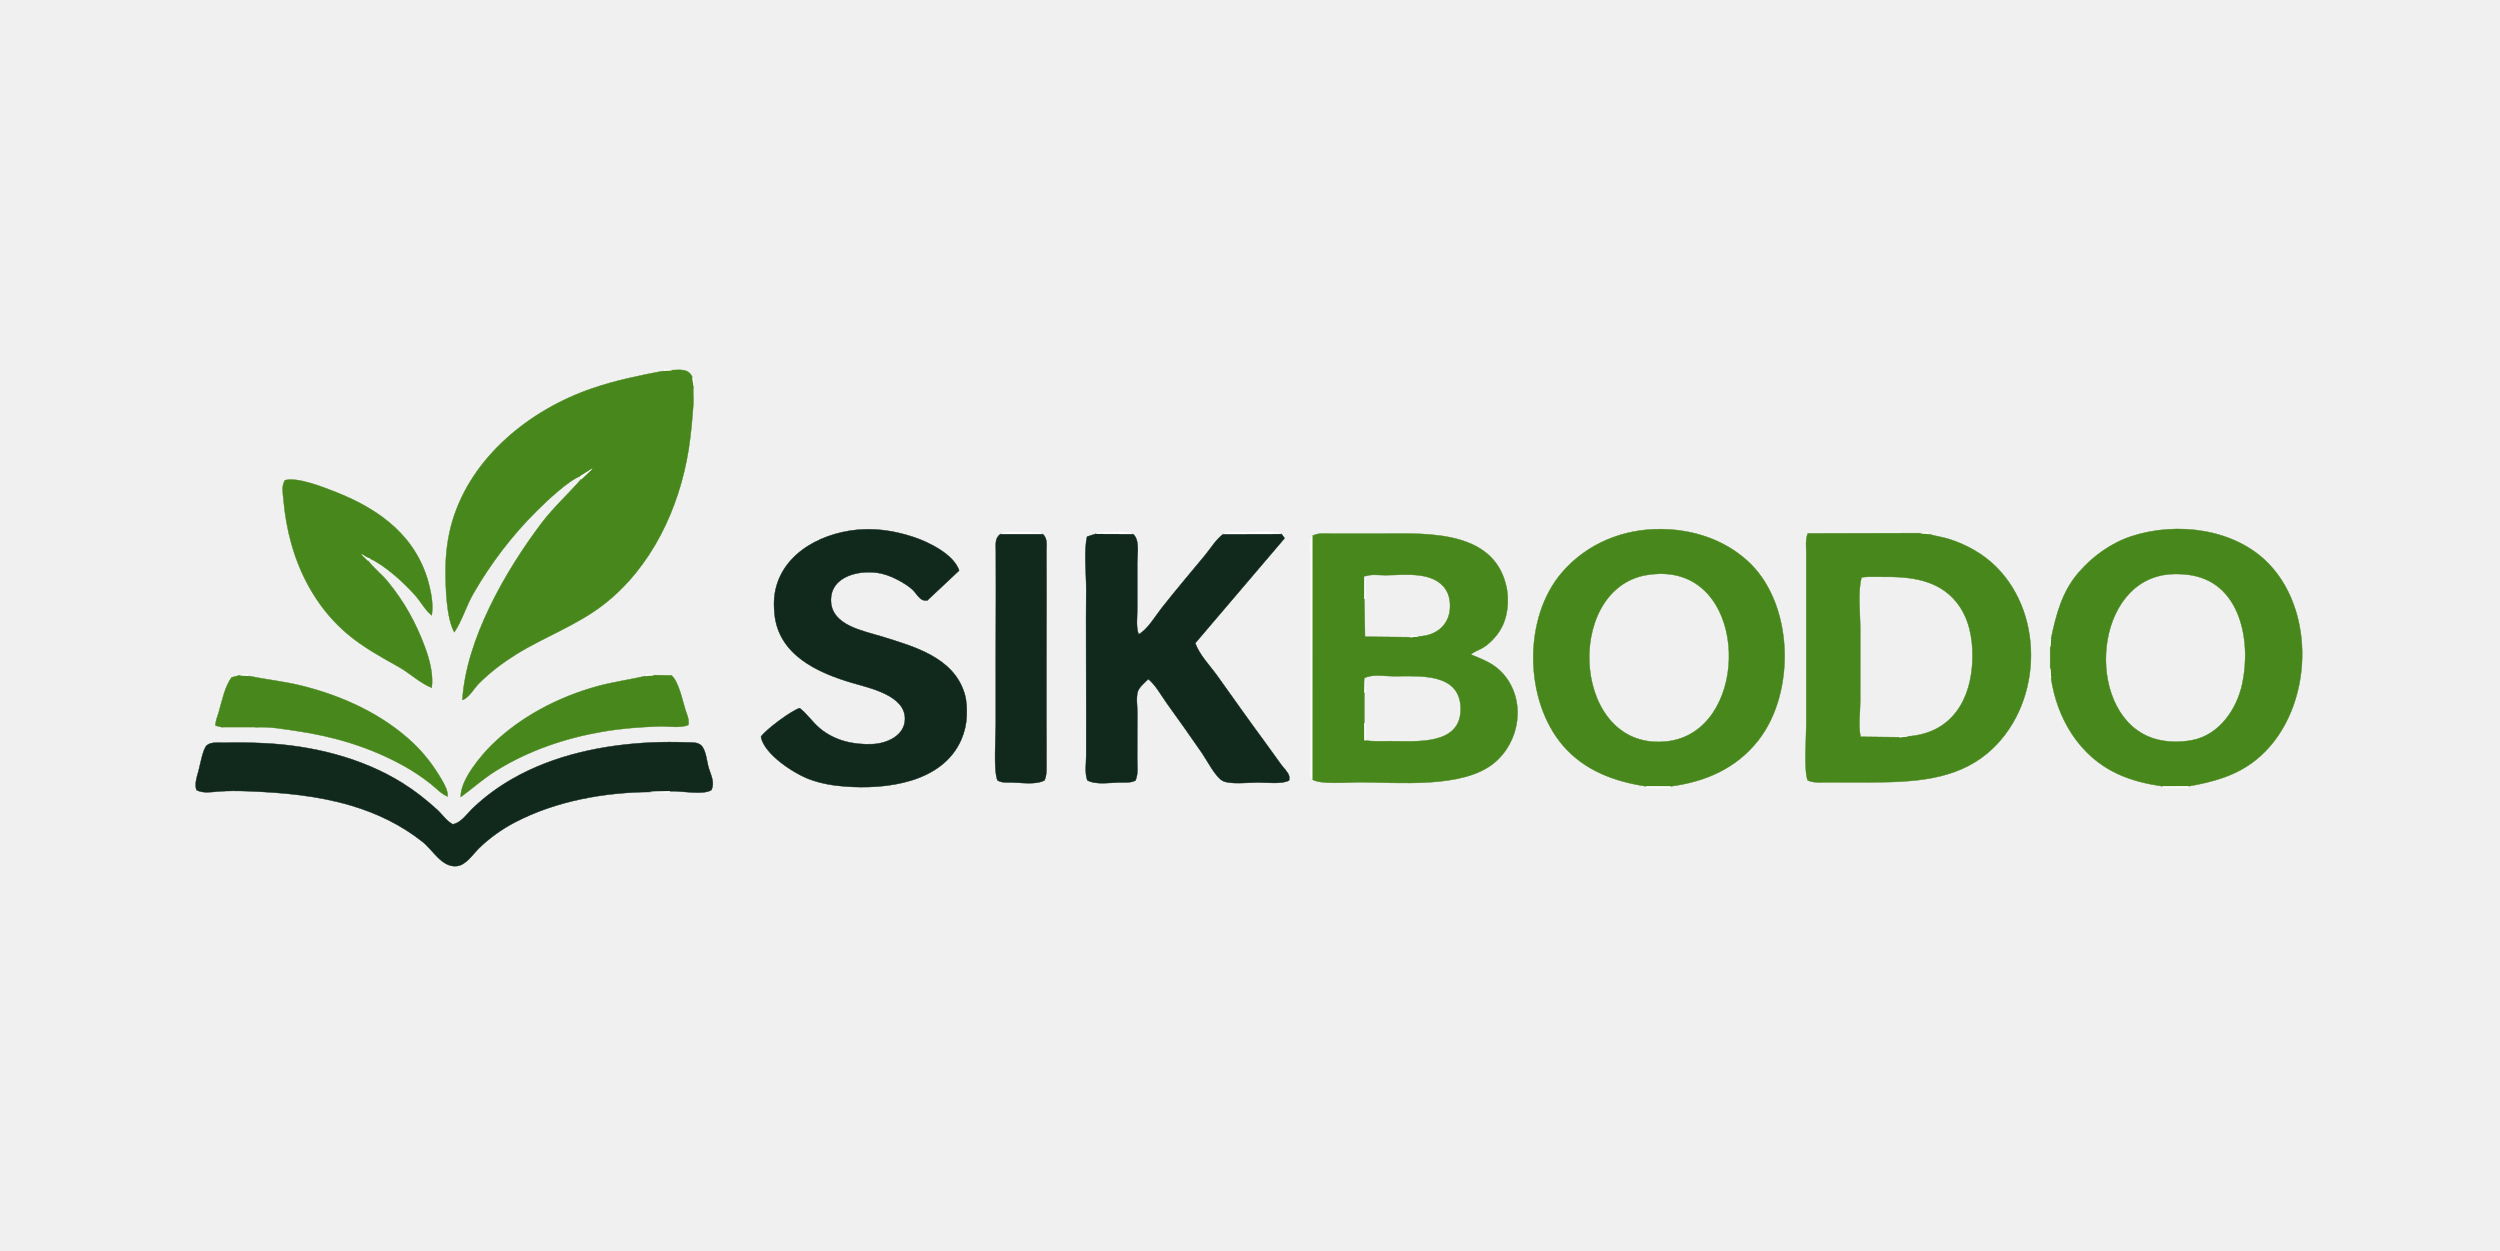
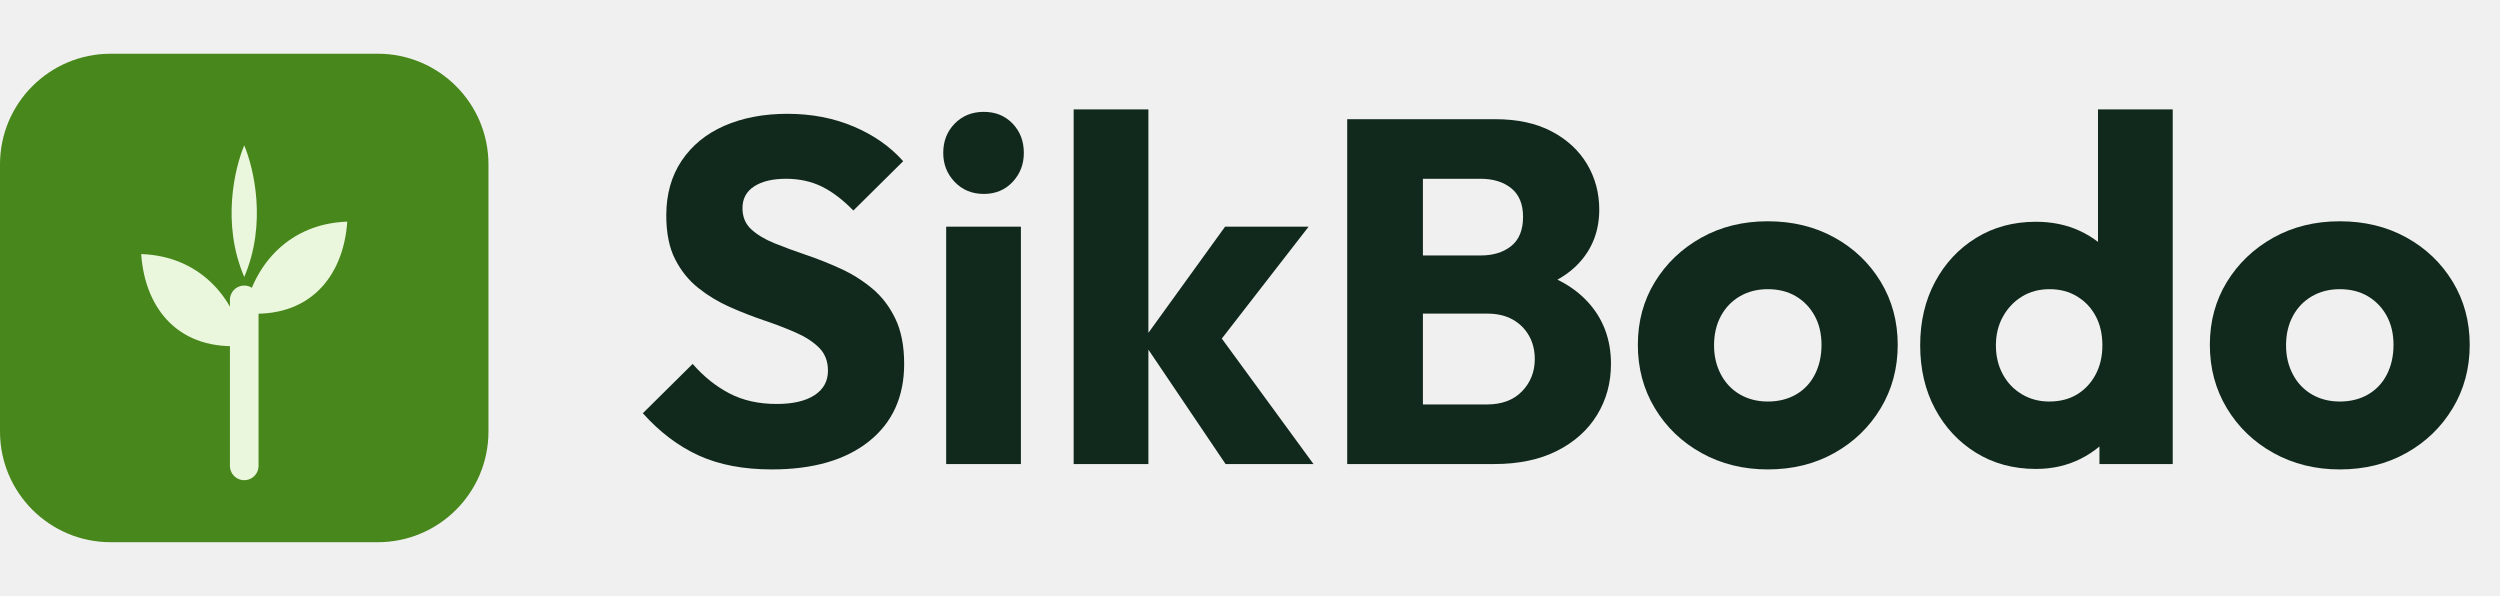
- <svg xmlns="http://www.w3.org/2000/svg" viewBox="0 0 1549 775" width="1549" height="775">
-   <path d="M416.14 229.33C421.55 229.16 426.77 228.17 429.1 234C429.29 235.71 429.48 237.41 429.67 239.12C429.21 242.85 429.86 246.66 429.6 250.42C428.94 259.74 428.14 269.13 426.69 278.37C420.95 314.85 403.68 351.56 374.07 374.55C357.52 387.4 337.59 394.43 319.9 405.39C311.58 410.55 303.81 416.46 296.85 423.36C293.63 426.55 290.62 432.45 286.5 433.7C288.75 396.17 313.32 353.52 335.57 324.08C342.98 314.28 352.08 306.17 360.06 296.91C362.34 294.77 364.61 292.64 366.89 290.5C364.52 291.98 362.15 293.45 359.79 294.93C352.58 297.34 338.57 310.62 332.82 316.32C317.34 331.68 304.2 348.88 293.3 367.77C288.95 375.31 286.26 384.7 281.5 391.74C276.48 382.76 276.07 363.69 276.07 353.5C276.08 343.12 277.35 332.66 280.34 322.71C292.31 282.79 328.57 253.71 367.1 240.57C381.54 235.65 396.05 232.68 411 229.84C412.71 229.67 414.43 229.5 416.14 229.33ZM229.13 346.04C228.59 345.89 228.04 345.74 227.5 345.6C226.38 344.9 225.25 344.2 224.13 343.5C225.4 344.75 226.68 345.99 227.95 347.24C231.45 351.93 236.44 355.7 240.2 360.27C250.52 372.84 257.8 386 263.41 401.26C266.21 408.89 268.6 417.98 267.5 426.12C260.28 423.31 254.05 417.17 247.23 413.33C236.27 407.18 225.2 401.13 215.5 393.01C198.16 378.5 186.56 358.46 180.53 336.92C178.01 327.9 176.46 318.87 175.63 309.55C175.25 305.36 174.34 301.31 176.5 297.59C184 295.35 200.28 301.82 207.7 304.73C235.67 315.67 258.87 332.85 266.14 363.46C267.54 369.34 268.41 375.28 267.5 381.28C263.4 378.01 260.9 373.06 257.43 369.09C250.64 361.32 238.5 350.26 229.13 346.04ZM1035 487.25C1030 487.23 1025 487.22 1020 487.21C1000.41 484.31 981.78 477.47 968.47 462.01C944.48 434.16 943.55 383.22 967.52 355.03C983.01 336.81 1005.73 327.55 1029.5 327.85C1048.95 328.1 1067.73 334.14 1082.34 347.13C1111.52 373.09 1112.96 428.89 1089.36 458.84C1075.58 476.33 1056.49 484.41 1035 487.25ZM1356 487.18C1350.67 487.19 1345.33 487.2 1340 487.21C1330.18 485.74 1321.07 483.69 1312 479.49C1288.37 468.53 1274.45 445.13 1270.82 420C1270.64 418.05 1270.47 416.11 1270.29 414.16C1270.29 409.72 1270.28 405.29 1270.28 400.85C1270.44 399.24 1270.61 397.62 1270.77 396C1273.98 380.81 1277.55 366.62 1288.04 354.56C1296.71 344.59 1308.07 336.39 1320.71 332.25C1348.68 323.08 1384.94 327.46 1405.97 349.55C1436.47 381.59 1432.29 443.45 1397.52 471.05C1385.26 480.77 1371.1 484.53 1356 487.18ZM1190.13 330.32C1191.75 330.5 1193.38 330.69 1195 330.88C1199.1 332.2 1203.39 332.66 1207.5 333.95C1218.1 337.25 1228.64 343.08 1236.57 350.93C1267.89 381.94 1264.96 438.69 1231.29 466.82C1211.35 483.47 1185.24 484.54 1160.5 484.75C1151.5 484.82 1142.5 484.78 1133.5 484.72C1129.08 484.69 1124.03 485.39 1120.01 483.5C1117.57 476.77 1119.2 456.74 1119.18 448.5C1119.12 422.5 1119.18 396.5 1119.16 370.5C1119.16 361.5 1119.13 352.5 1119.17 343.5C1119.19 339.23 1118.5 334.44 1120.1 330.5C1143.44 330.44 1166.78 330.38 1190.13 330.32ZM813 482.9C813.01 432.64 813.01 382.39 813.02 332.13C816.64 329.91 821.36 330.67 825.5 330.67C834.5 330.68 843.5 330.64 852.5 330.66C879.02 330.74 921.78 326.94 932.24 359.32C933.73 363.96 934.45 368.6 934.23 373.5C933.95 379.87 932.46 386.03 928.91 391.37C926.25 395.38 922.43 399.32 918.2 401.7C915.86 403.02 913.34 403.76 911.31 405.5C919.01 408.7 926.03 411.22 931.66 417.82C945.67 434.25 941.91 459.7 925.47 472.99C906.08 488.66 866.11 484.74 842.5 484.67C835.85 484.65 817.8 486.3 813 482.9ZM845.89 357.09C845.72 357.23 845.55 357.36 845.39 357.5C845.37 362 845.35 366.5 845.33 371C845.47 378.83 845.61 386.67 845.75 394.5C855.16 394.6 864.58 394.7 874 394.81C875.63 394.63 877.26 394.46 878.89 394.28C890.53 393.98 898.93 386.48 898.45 374.5C898.28 370.26 897.12 366.44 894.24 363.24C885.87 353.98 869.64 356.33 858.5 356.4C854.52 356.43 849.39 355.55 845.89 357.09ZM1019.74 356.38C968.17 365.8 974.21 466.72 1033.5 459.27C1082.2 453.15 1084.48 364.23 1036.47 356.13C1030.99 355.21 1025.2 355.38 1019.74 356.38ZM1340.61 356.28C1295.45 364.1 1292.46 444.56 1334.76 457.67C1342.08 459.94 1350.76 460.06 1358.26 458.61C1375.13 455.35 1385.92 439.44 1389.31 423.68C1395.04 396.98 1388.17 359.89 1355.5 356.08C1350.59 355.51 1345.49 355.43 1340.61 356.28ZM1177 456.79C1178.64 456.61 1180.28 456.44 1181.93 456.26C1209.61 454.41 1221.76 433.13 1222.16 407.5C1222.35 395.41 1220.05 382.91 1212.28 373.19C1200.96 359.04 1183.44 357.22 1166.5 357.41C1162.24 357.46 1157.7 357.12 1153.5 357.7C1150.95 365.68 1152.61 380.61 1152.62 389.5C1152.63 404.5 1152.6 419.5 1152.6 434.5C1152.6 441.47 1151.33 449.72 1152.83 456.5C1160.88 456.6 1168.94 456.69 1177 456.79ZM148.84 418.33C150.56 418.49 152.28 418.64 154 418.8C164.79 421.06 175.79 422.12 186.54 424.78C211.91 431.03 236.94 442.35 256.05 460.45C263 467.04 268.76 474.65 273.58 482.92C275.37 486.01 277.61 489.88 277.35 493.5C273.49 492.02 270.15 488.26 266.83 485.65C261.63 481.54 255.86 477.67 250.06 474.47C229.23 462.93 206.99 456.3 183.51 452.87C175.26 451.66 166.4 450.04 158.04 450.68C151.37 450.69 144.71 450.7 138.04 450.71C136.53 450.34 135.01 449.97 133.5 449.6C133.48 446.68 134.76 444.01 135.55 441.22C137.47 434.45 139.32 425.39 143.5 419.71C145.28 419.25 147.06 418.79 148.84 418.33ZM404.96 418.3C408.67 418.37 412.38 418.43 416.09 418.5C420.6 422.44 422.79 433.95 424.67 439.77C425.78 443.2 427.13 445.68 426.5 449.23C421.42 451.29 414.06 449.9 408.5 450.08C396.75 450.46 385.2 451.33 373.62 453.3C350.2 457.29 327.36 465.06 307.16 477.67C299.48 482.46 292.79 488.51 285.5 493.82C284.97 483.69 297.81 468.27 304.87 461.37C322.66 444 345.86 431.93 369.71 425.3C379.71 422.52 389.93 421.2 400 418.86C401.65 418.67 403.31 418.49 404.96 418.3ZM845.7 420.01C845.58 423.01 845.45 426 845.33 429C845.33 435.33 845.32 441.67 845.32 448C845.35 451.5 845.38 455 845.41 458.5C845.61 458.59 845.8 458.69 846 458.78C851.04 459.57 856.37 459.2 861.5 459.22C877.46 459.27 905.72 462.1 905.01 438.5C904.35 416.53 879.02 419.01 863.5 419C858.25 418.99 850.13 417.59 845.7 420.01Z" fill="#48871c" fill-rule="evenodd" stroke="#48871c" stroke-width="0.25" stroke-linejoin="round" />
-   <path d="M594.29 353.5C587.69 359.7 581.1 365.9 574.5 372.09C573.53 371.98 572.67 372.14 571.72 371.76C569.31 370.8 567.21 366.99 565.26 365.25C563.35 363.55 561.06 361.97 558.85 360.69C555.19 358.55 550.39 356.34 546.24 355.4C533.82 352.57 514.26 356.4 514.87 372.5C515.43 387.59 535 390.85 546.29 394.36C566.23 400.57 590.83 407.2 597.65 429.73C598.99 434.15 599.13 438.89 598.98 443.5C598.81 448.48 597.63 453.64 595.64 458.22C583.95 485.1 548.91 489.24 523.5 487.29C516.05 486.72 508.61 485.47 501.58 482.85C491.87 479.22 473.48 467.39 471.49 456.5C474.05 452.36 490.87 439.88 495.5 438.76C500.12 442.34 503.54 447.6 508.12 451.39C517.25 458.95 528.89 461.56 540.5 461.07C549.4 460.69 560.6 455.89 560.72 445.5C560.9 430.72 538.58 426.27 527.53 422.98C506.12 416.6 482.41 405.64 479.91 380.5C479.49 376.26 479.38 371.75 480.09 367.53C484.44 341.61 511.65 328.81 535.5 327.97C545.79 327.61 556.02 329.49 565.73 332.64C575.16 335.7 590.99 343.4 594.29 353.5ZM620 330.81C628.67 330.82 637.33 330.83 646 330.83C649.2 333.57 648.36 337.58 648.37 341.5C648.38 349.83 648.44 358.17 648.43 366.5C648.39 393.5 648.3 420.5 648.35 447.5C648.36 455.5 648.48 463.5 648.4 471.5C648.36 475.51 648.8 479.83 647.19 483.5C641.73 486.48 632.65 484.85 626.5 484.79C623.42 484.76 620.67 485.12 618.03 483.5C615.46 477.2 617.02 456.46 616.99 448.5C616.87 421.17 617.06 393.83 617.07 366.5C617.07 358.17 616.99 349.83 617.03 341.5C617.05 337.33 616.24 333.35 620 330.81ZM679 330.74C686.67 330.77 694.33 330.81 702 330.84C706.38 334.55 704.64 343.23 704.64 348.5C704.63 358.17 704.69 367.83 704.66 377.5C704.65 382.58 703.77 388.36 705.5 393C710.79 390.4 716.13 381.32 719.97 376.47C728.65 365.52 737.66 354.82 746.58 344.1C750.23 339.7 753.33 334.29 758 330.88C770 330.85 782 330.82 794 330.79C794.65 331.69 795.29 332.6 795.94 333.5C777.49 355.17 759.03 376.83 740.58 398.5C743.21 405.86 749.93 412.67 754.47 419.06C764.17 432.67 773.81 446.31 783.72 459.76C787.13 464.39 790.4 469.11 793.8 473.73C795.24 475.68 798.08 478.41 798.72 480.77C799.02 481.87 798.74 482.42 798.75 483.5C794.82 486.04 784.43 484.81 779.5 484.82C774.2 484.82 762.09 486.19 757.67 483.86C753.05 481.43 747.89 471.17 744.82 466.69C737.65 456.25 730.27 445.93 722.89 435.64C719.33 430.68 716.18 424.64 711.5 420.76C709.51 422.73 705.74 425.81 704.95 428.55C703.85 432.35 704.7 437.56 704.7 441.5C704.72 450.83 704.69 460.17 704.61 469.5C704.57 474.07 705.44 479.47 703.5 483.65C700.56 485.05 697.77 484.8 694.5 484.8C688.25 484.8 679.29 486.53 673.73 483.5C672.03 478.97 672.98 473.33 673.01 468.5C673.06 458.83 672.99 449.17 673.02 439.5C673.1 414.83 672.77 390.17 673.02 365.5C673.11 356.3 671.46 340.86 673.57 332.5C675.38 331.91 677.19 331.33 679 330.74ZM415 490.23C410.99 490.38 406.98 490.53 402.97 490.68C374.35 490.95 344.62 496.19 319.02 509.54C310.88 513.79 302.94 519.45 296.42 525.93C292.76 529.58 288.76 535.88 283.3 536.6C273.9 537.83 268.34 526.76 261.85 521.63C248.56 511.12 233.69 503.91 217.45 499.11C196.55 492.93 175.19 491.05 153.5 490.21C147.6 489.98 141.47 489.92 135.58 490.38C130.99 490.74 125.88 491.73 121.72 489.5C120.45 485.62 121.97 481.41 123.05 477.52C124.03 474.01 125.66 463.96 128.23 461.76C130.8 459.57 135.39 460.28 138.5 460.2C146.77 459.98 154.98 460.1 163.25 460.48C192.85 461.83 224.02 469.33 249.35 485.15C257.15 490.02 264.03 495.49 270.83 501.65C274.08 504.59 276.63 508.66 280.5 510.71C285.59 510 289.45 504.08 293.11 500.61C300.41 493.66 308.49 487.73 317.24 482.7C343.19 467.76 373.87 461.43 403.5 460.06C410.84 459.72 418.16 459.73 425.5 459.98C428.39 460.07 432.35 459.69 434.57 461.95C437.61 465.04 437.93 472.26 439.26 476.29C440.73 480.77 442.89 484.97 440.81 489.5C435.62 492.85 421.62 489.86 415 490.23Z" fill="#10291c" fill-rule="evenodd" stroke="#10291c" stroke-width="0.25" stroke-linejoin="round" />
-   <path d="M416.14 229.33C414.43 229.5 412.71 229.67 411 229.84C411.17 229.56 411.33 229.28 411.5 229C413.05 229.11 414.59 229.22 416.14 229.33ZM429.1 234C429.4 234.17 429.7 234.33 430 234.5C429.89 236.04 429.78 237.58 429.67 239.12C429.48 237.41 429.29 235.71 429.1 234ZM360.06 296.91C359.97 296.25 359.88 295.59 359.79 294.93C362.15 293.45 364.52 291.98 366.89 290.5C364.61 292.64 362.34 294.77 360.06 296.91ZM646 330.83C637.33 330.83 628.67 330.82 620 330.81C623.94 328.8 633.65 330 638.5 330C641.14 330 643.78 329.67 646 330.83ZM702 330.84C694.33 330.81 686.67 330.77 679 330.74C682.23 329.25 698.95 329.23 702 330.84ZM794 330.79C782 330.82 770 330.85 758 330.88C760.62 329.43 764.35 330 767.5 330C773.27 330 789.74 328.68 794 330.79ZM1190.13 330.32C1191.59 330.21 1193.04 330.11 1194.5 330C1194.67 330.29 1194.83 330.59 1195 330.88C1193.38 330.69 1191.75 330.5 1190.13 330.32ZM813.02 332.13C813.01 382.39 813.01 432.64 813 482.9C811.37 480.5 812 476.63 812 473.5C812 466.17 812 458.83 812 451.5C812 423.17 812 394.83 812 366.5C812 358.5 812 350.5 812 342.5C812 339.17 811.24 334.65 813.02 332.13ZM229.13 346.04C228.74 346.44 228.34 346.84 227.95 347.24C226.68 345.99 225.4 344.75 224.13 343.5C225.25 344.2 226.38 344.9 227.5 345.6C228.04 345.74 228.59 345.89 229.13 346.04ZM845.89 357.09C845.92 361.56 845.96 366.03 846 370.5C845.78 370.67 845.55 370.83 845.33 371C845.35 366.5 845.37 362 845.39 357.5C845.55 357.36 845.72 357.23 845.89 357.09ZM878.89 394.28C877.26 394.46 875.63 394.63 874 394.81C874.17 394.54 874.33 394.27 874.5 394C875.96 394.09 877.43 394.19 878.89 394.28ZM1270.77 396C1270.61 397.62 1270.44 399.24 1270.28 400.85C1270.19 399.4 1270.09 397.95 1270 396.5C1270.26 396.33 1270.51 396.17 1270.77 396ZM1270.29 414.16C1270.47 416.11 1270.64 418.05 1270.82 420C1270.55 419.83 1270.27 419.67 1270 419.5C1270.1 417.72 1270.19 415.94 1270.29 414.16ZM148.84 418.33C150.39 418.22 151.95 418.11 153.5 418C153.67 418.27 153.83 418.53 154 418.8C152.28 418.64 150.56 418.49 148.84 418.33ZM404.96 418.3C403.31 418.49 401.65 418.67 400 418.86C400.17 418.57 400.33 418.29 400.5 418C401.99 418.1 403.47 418.2 404.96 418.3ZM845.7 420.01C845.8 422.84 845.9 425.67 846 428.5C845.78 428.67 845.55 428.83 845.33 429C845.45 426 845.58 423.01 845.7 420.01ZM845.32 448C845.54 448.17 845.77 448.33 846 448.5C846 451.93 846 455.35 846 458.78C845.8 458.69 845.61 458.59 845.41 458.5C845.38 455 845.35 451.5 845.32 448ZM158.04 450.68C151.37 450.69 144.71 450.7 138.04 450.71C144.71 450.7 151.37 450.69 158.04 450.68ZM1181.93 456.26C1180.28 456.44 1178.64 456.61 1177 456.79C1177.17 456.52 1177.33 456.26 1177.5 456C1178.98 456.09 1180.45 456.18 1181.93 456.26ZM1020 487.21C1025 487.22 1030 487.23 1035 487.25C1034.83 487.5 1034.67 487.75 1034.5 488C1029.83 488 1025.17 488 1020.5 488C1020.33 487.74 1020.17 487.47 1020 487.21ZM1340 487.21C1345.33 487.2 1350.67 487.19 1356 487.18C1355.83 487.45 1355.67 487.73 1355.5 488C1350.5 488 1345.5 488 1340.5 488C1340.33 487.74 1340.17 487.47 1340 487.21ZM415 490.23C414.83 490.49 414.67 490.74 414.5 491C410.66 490.89 406.82 490.79 402.97 490.68C406.98 490.53 410.99 490.38 415 490.23Z" fill="#ffffff" fill-rule="evenodd" stroke="#ffffff" stroke-width="0.25" stroke-linejoin="round" />
+ <svg xmlns="http://www.w3.org/2000/svg" viewBox="0 0 511.8 122" width="511.8" height="122">
+   <g transform="translate(0 11) scale(0.19531)">
+     <rect width="512" height="512" rx="116" fill="#48871c" />
+     <g fill="none" stroke="#eaf7dc" stroke-width="30" stroke-linecap="round" stroke-linejoin="round">
+       <path d="M256 432 L256 258" />
+     </g>
+     <g fill="#eaf7dc">
+       <path d="M256 306 C188 312 152 268 148 210 C208 212 246 254 256 306 Z" />
+       <path d="M256 272 C324 278 360 234 364 176 C304 178 266 220 256 272 Z" />
+       <path d="M256 234 C232 178 246 120 256 96 C266 120 280 178 256 234 Z" />
+     </g>
+   </g>
+   <g transform="translate(130 95) scale(0.1 -0.1)" fill="#10291c">
+     <path transform="translate(0.0 0)" d="M280 -11Q193 -11 130.5 17.5Q68 46 16 104L118 205Q152 166 193.5 144.5Q235 123 290 123Q340 123 367.5 141.0Q395 159 395 191Q395 220 377.0 238.0Q359 256 329.5 269.0Q300 282 264.5 294.0Q229 306 194.0 321.5Q159 337 129.5 360.5Q100 384 82.0 419.5Q64 455 64 509Q64 574 95.5 621.0Q127 668 183.0 692.5Q239 717 312 717Q386 717 447.5 691.0Q509 665 549 620L447 519Q415 552 382.5 568.0Q350 584 309 584Q268 584 244.0 568.5Q220 553 220 524Q220 497 238.0 480.5Q256 464 285.5 452.0Q315 440 350.5 428.0Q386 416 421.0 400.0Q456 384 485.5 359.5Q515 335 533.0 297.5Q551 260 551 205Q551 104 479.0 46.5Q407 -11 280 -11Z" />
+     <path transform="translate(583.0 0)" d="M54 0V486H207V0ZM131 553Q95 553 71.5 577.5Q48 602 48 637Q48 673 71.5 697.0Q95 721 131 721Q167 721 190.0 697.0Q213 673 213 637Q213 602 190.0 577.5Q167 553 131 553Z" />
+     <path transform="translate(844.0 0)" d="M365 0 195 252 364 486H535L331 223L336 286L545 0ZM54 0V726H207V0Z" />
+     <path transform="translate(1390.0 0)" d="M188 0V122H354Q400 122 426.0 149.0Q452 176 452 215Q452 242 440.0 263.0Q428 284 406.5 296.0Q385 308 354 308H188V427H341Q380 427 404.0 446.5Q428 466 428 506Q428 545 404.0 564.5Q380 584 341 584H188V706H371Q439 706 486.5 681.0Q534 656 559.0 614.0Q584 572 584 521Q584 456 542.0 411.0Q500 366 418 349L422 402Q511 385 559.5 333.0Q608 281 608 205Q608 147 579.5 100.5Q551 54 497.5 27.0Q444 0 369 0ZM68 0V706H223V0Z" />
+     <path transform="translate(2031.0 0)" d="M288 -11Q213 -11 152.5 22.5Q92 56 57.0 114.0Q22 172 22 244Q22 316 57.0 373.0Q92 430 152.0 463.5Q212 497 288 497Q364 497 424.0 464.0Q484 431 519.0 373.5Q554 316 554 244Q554 172 519.0 114.0Q484 56 424.0 22.5Q364 -11 288 -11ZM288 128Q321 128 346.0 142.5Q371 157 384.5 183.5Q398 210 398 244Q398 278 384.0 303.5Q370 329 345.5 343.5Q321 358 288 358Q256 358 231.0 343.5Q206 329 192.0 303.0Q178 277 178 243Q178 210 192.0 183.5Q206 157 231.0 142.5Q256 128 288 128Z" />
+     <path transform="translate(2607.0 0)" d="M261 -10Q192 -10 138.5 23.0Q85 56 54.5 113.0Q24 170 24 243Q24 316 54.5 373.0Q85 430 138.5 463.0Q192 496 261 496Q311 496 351.5 477.0Q392 458 418.5 424.5Q445 391 448 348V143Q445 100 419.0 65.5Q393 31 352.0 10.5Q311 -10 261 -10ZM288 128Q321 128 345.0 142.5Q369 157 383.0 183.0Q397 209 397 243Q397 277 383.5 302.5Q370 328 345.5 343.0Q321 358 289 358Q257 358 232.5 343.0Q208 328 193.5 302.0Q179 276 179 243Q179 210 193.0 184.0Q207 158 232.0 143.0Q257 128 288 128ZM541 0H391V131L414 249L388 367V726H541Z" />
+     <path transform="translate(3202.0 0)" d="M288 -11Q213 -11 152.5 22.5Q92 56 57.0 114.0Q22 172 22 244Q22 316 57.0 373.0Q92 430 152.0 463.5Q212 497 288 497Q364 497 424.0 464.0Q484 431 519.0 373.5Q554 316 554 244Q554 172 519.0 114.0Q484 56 424.0 22.5Q364 -11 288 -11ZM288 128Q321 128 346.0 142.5Q371 157 384.5 183.5Q398 210 398 244Q398 278 384.0 303.5Q370 329 345.5 343.5Q321 358 288 358Q256 358 231.0 343.5Q206 329 192.0 303.0Q178 277 178 243Q178 210 192.0 183.5Q206 157 231.0 142.5Q256 128 288 128Z" />
+   </g>
</svg>
